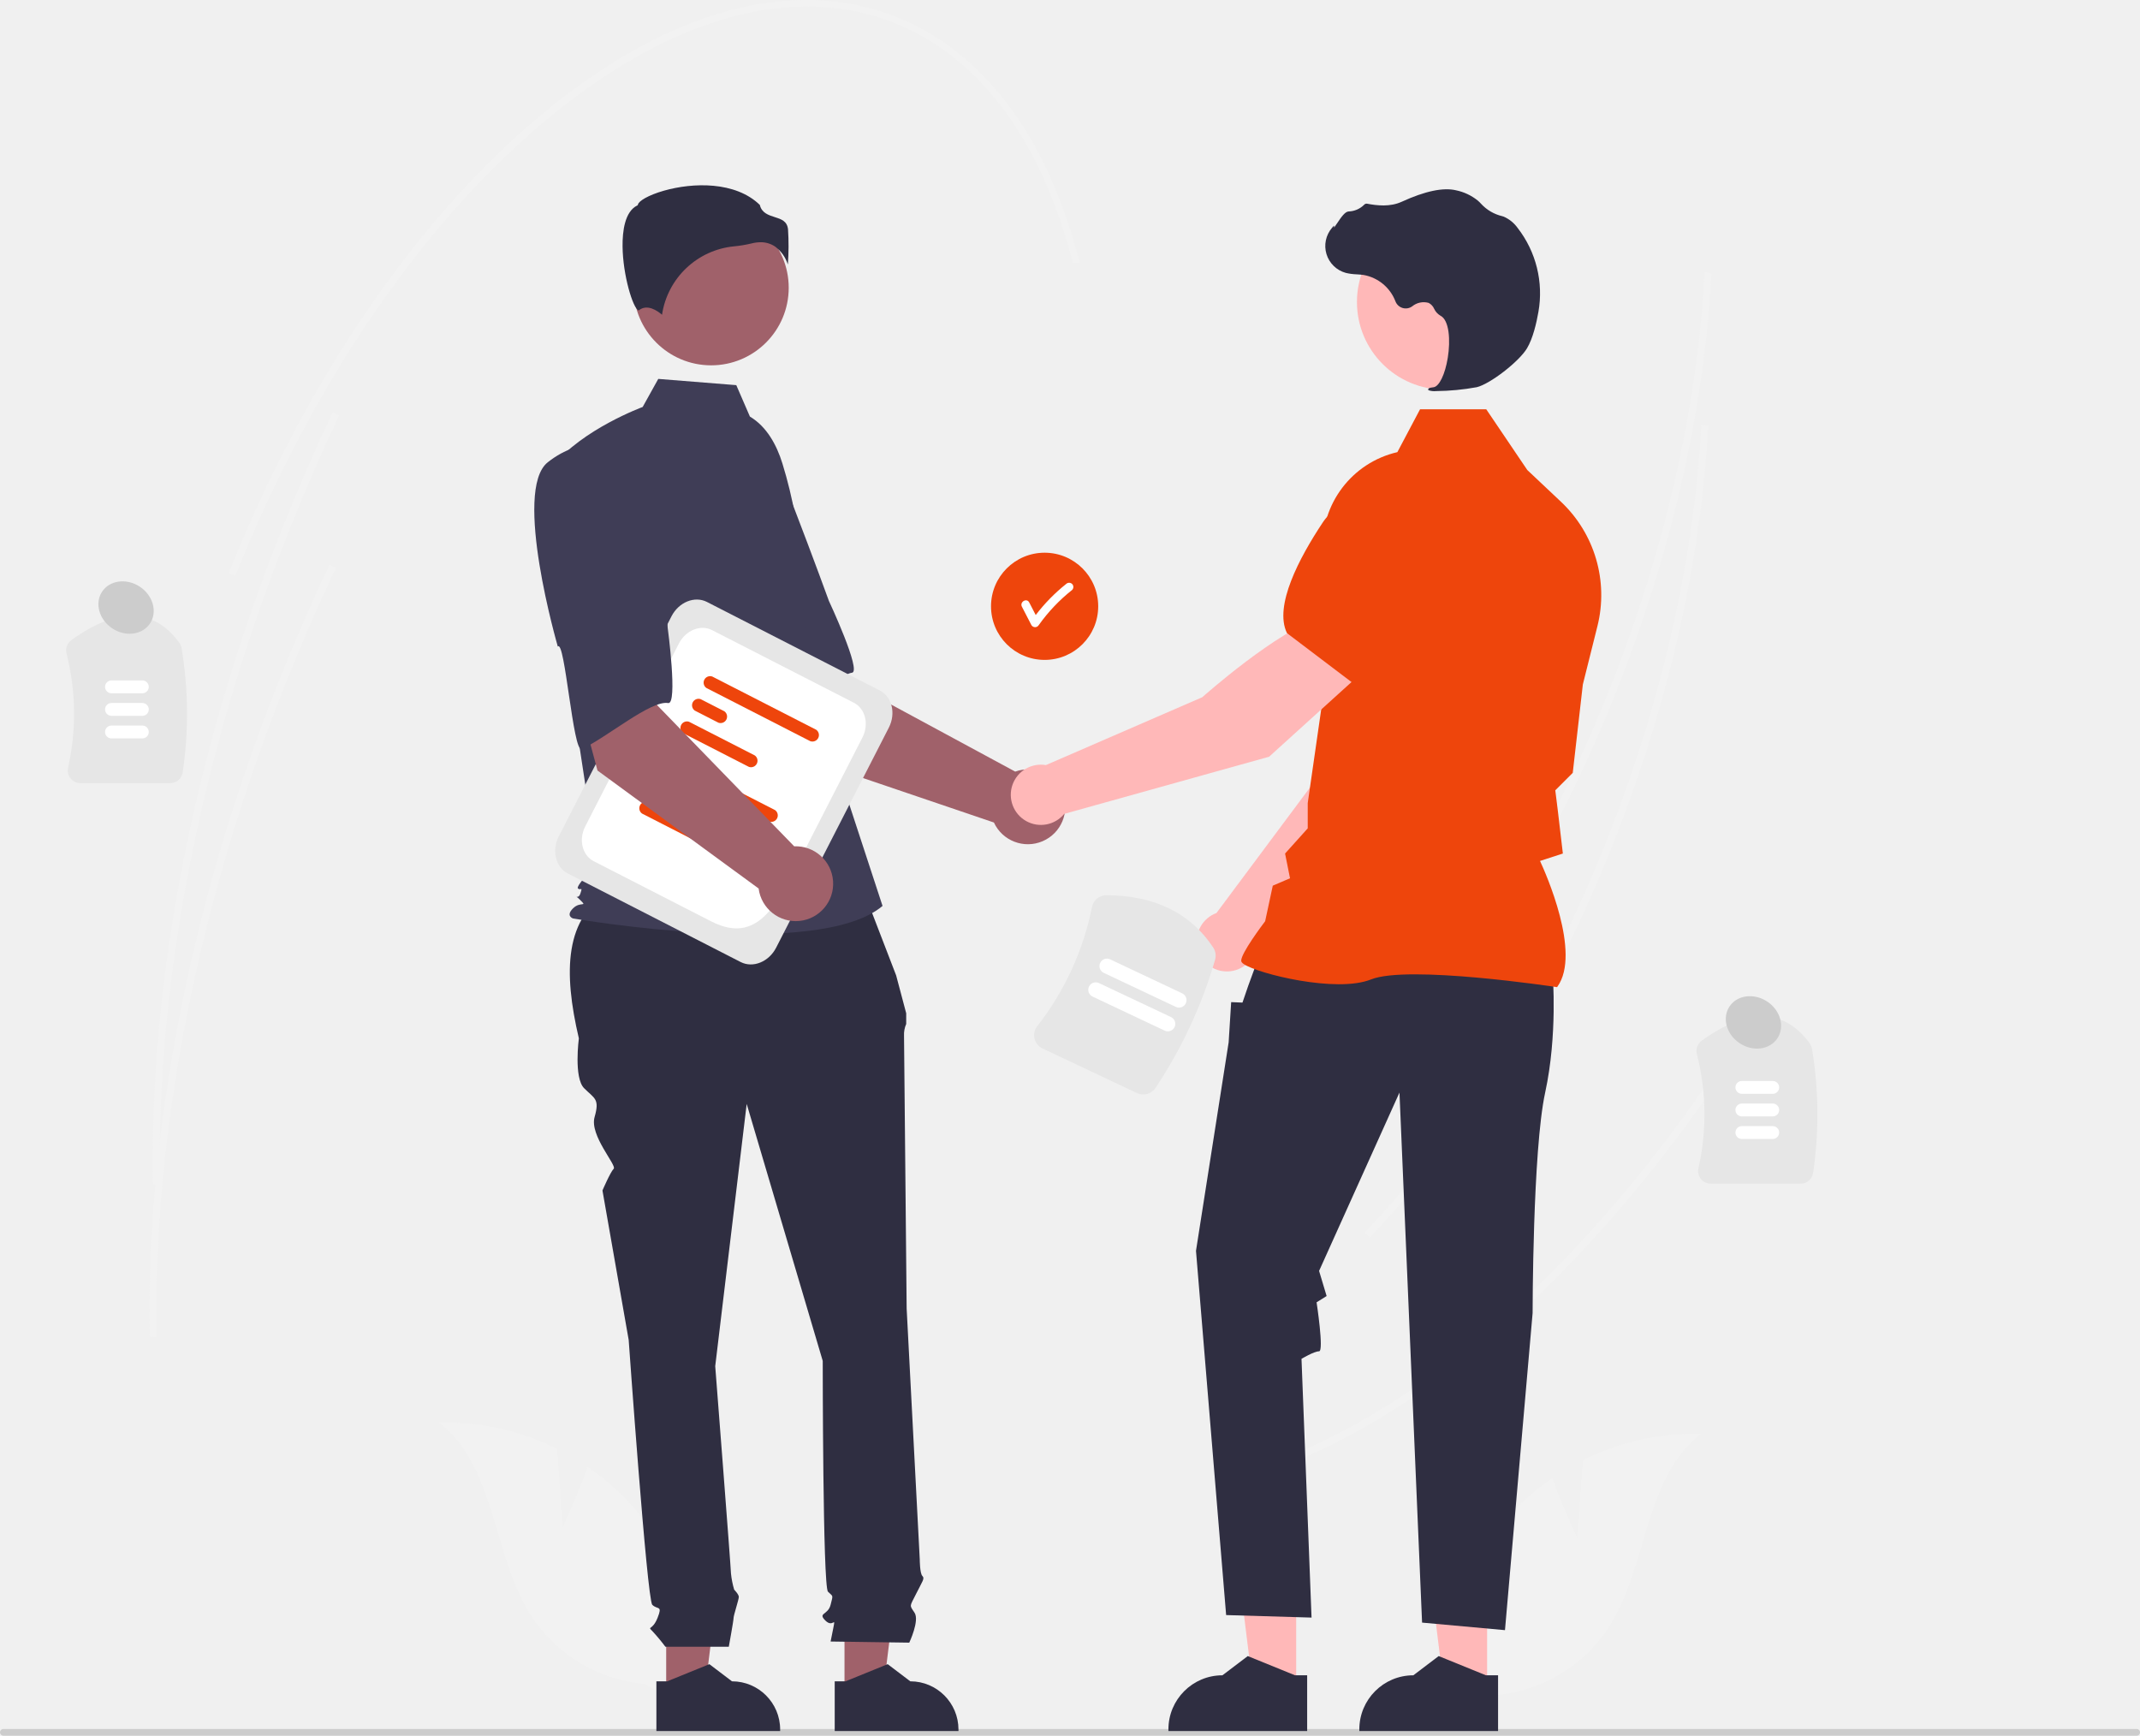
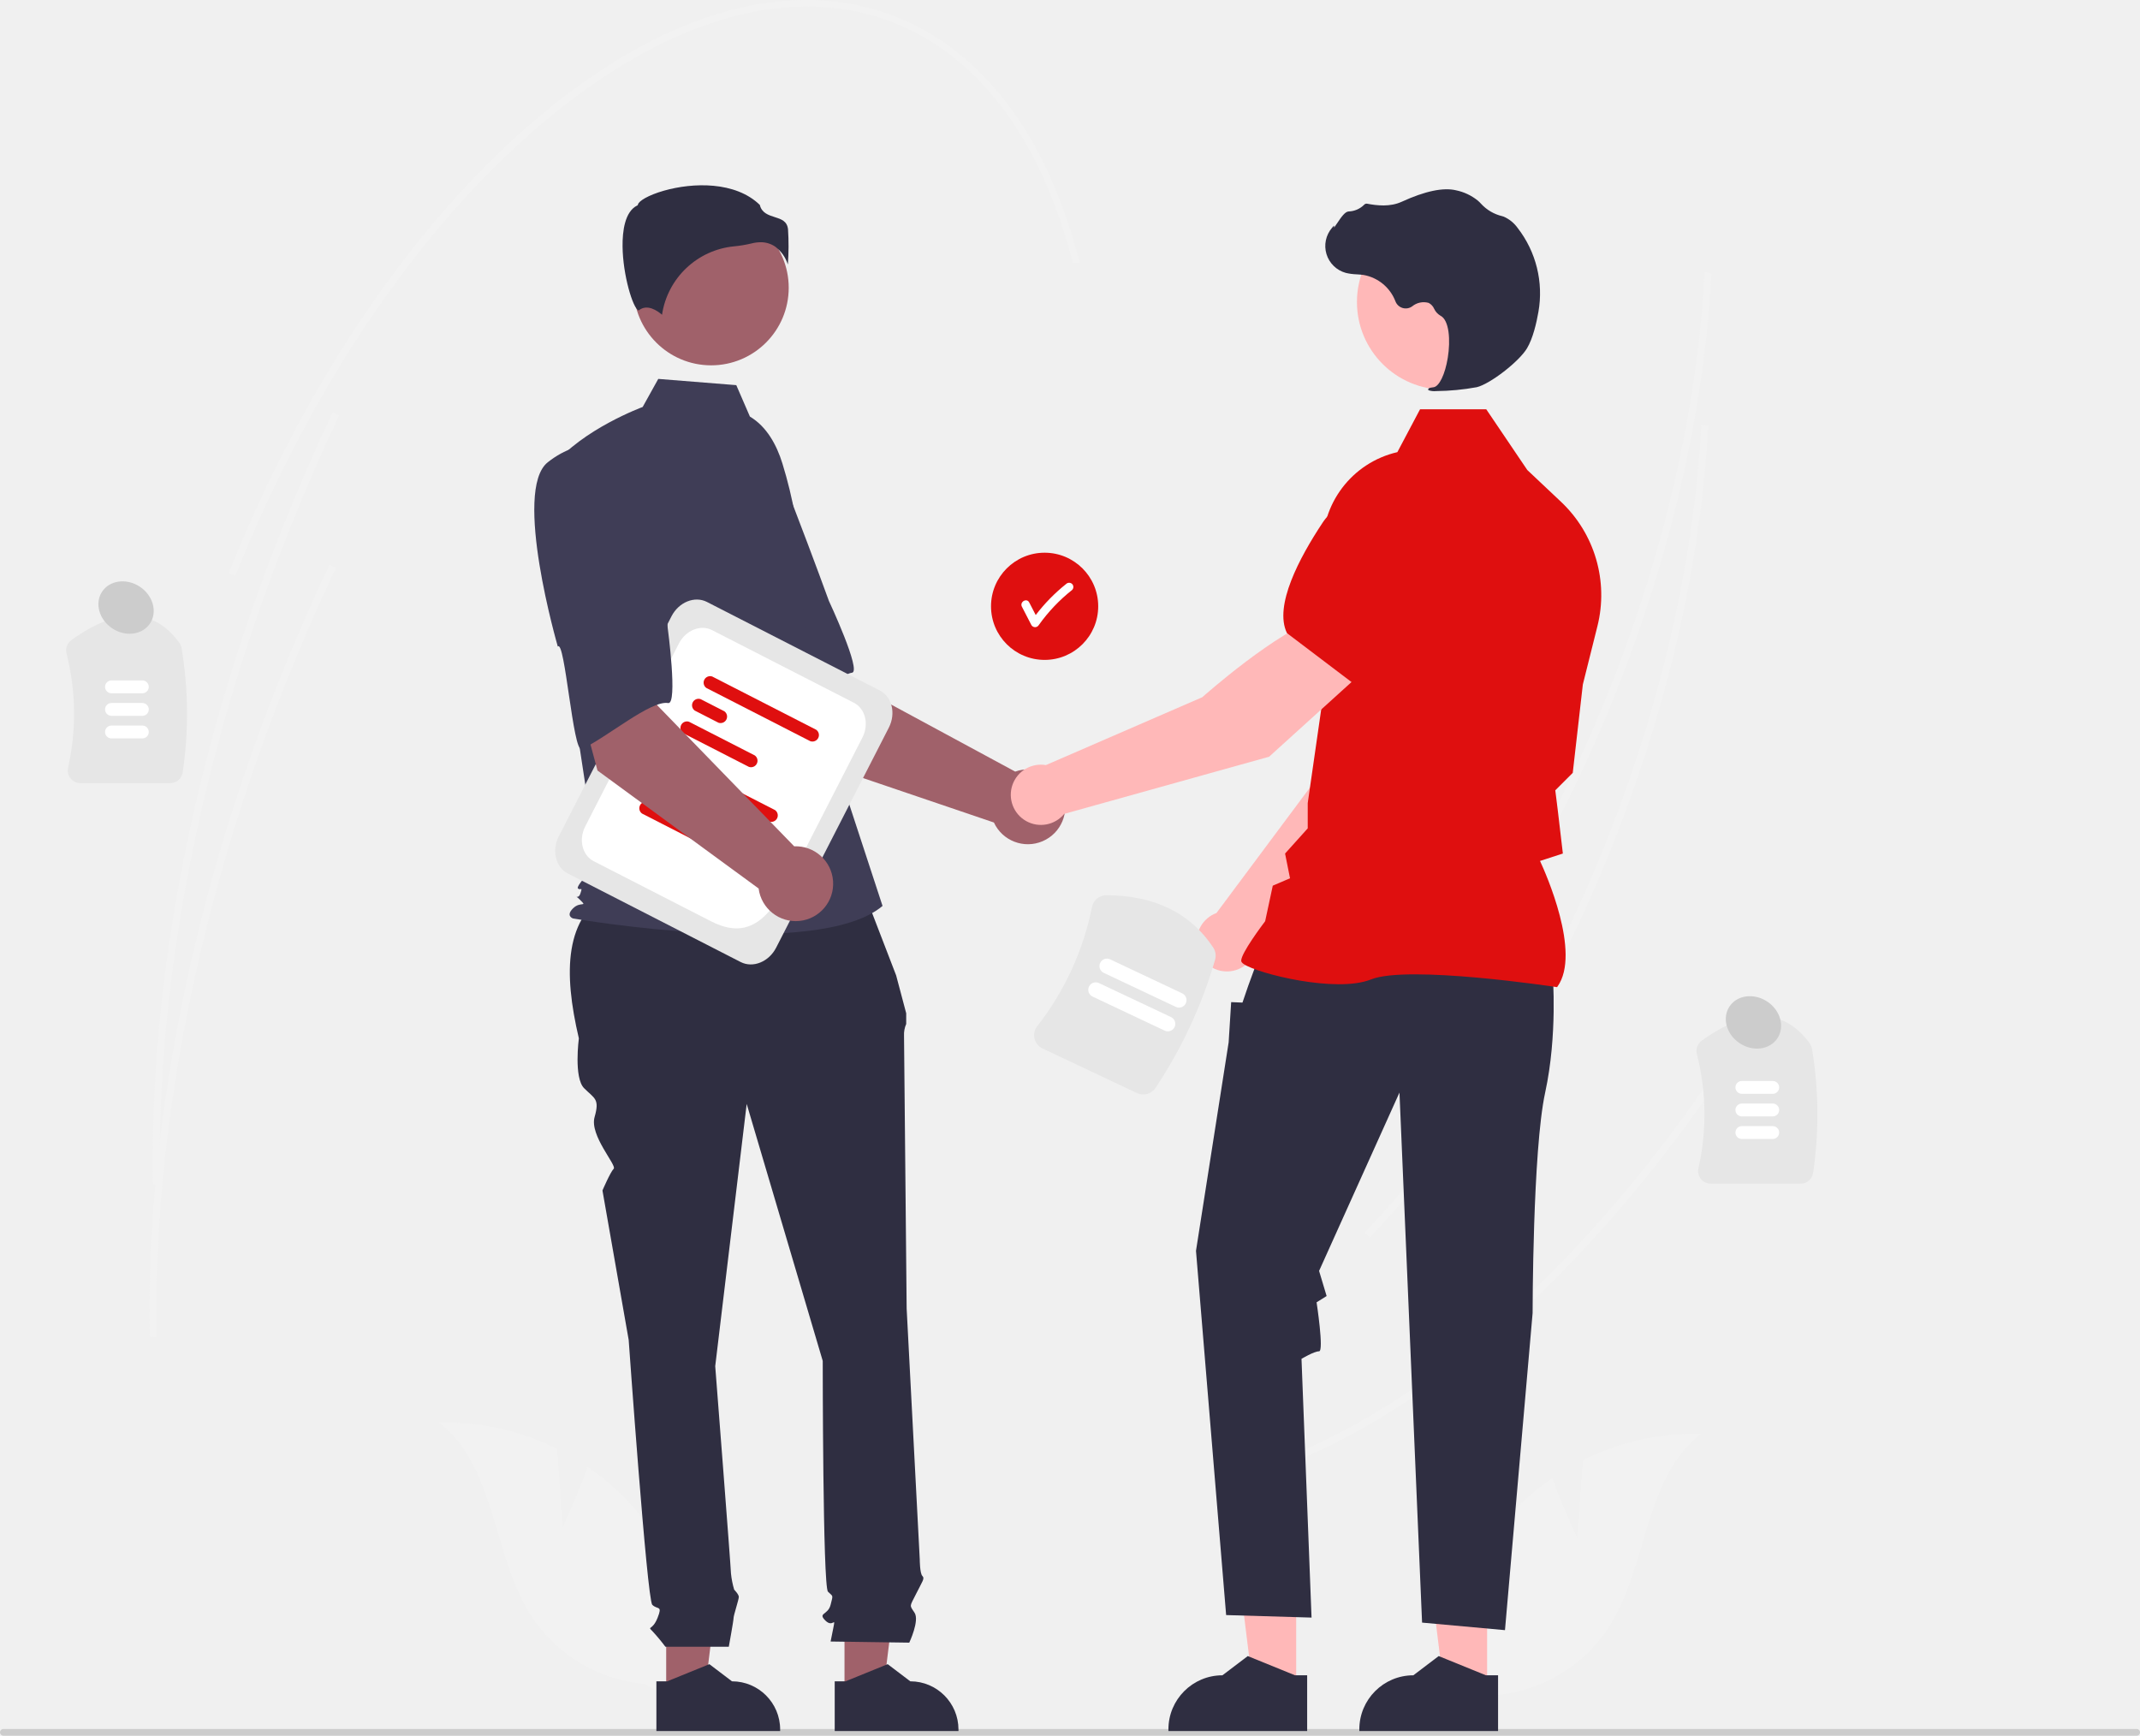
<svg xmlns="http://www.w3.org/2000/svg" data-name="Layer 1" width="758.67" height="615.326" viewBox="0 0 758.67 615.326">
  <path d="M826.33,254.42c-3.941,43.423-15.169,89.211-32.778,133.39-21.775,54.633-51.526,102.754-86.037,139.159l-1.915-1.67c34.344-36.231,63.959-84.139,85.643-138.546,19.597-49.167,31.254-100.332,33.724-147.942l2.447.41Q827.027,246.764,826.33,254.42Z" transform="translate(-220.665 -142.3368)" fill="#f2f2f2" />
  <path d="M842.027,506.615c-48.472,77.116-107.28,132.216-165.59,155.148l-1.18-2.163C733.164,636.826,791.627,582.009,839.878,505.245Z" transform="translate(-220.665 -142.3368)" fill="#f2f2f2" />
  <path d="M825.154,308.484c-3.941,43.423-15.169,89.211-32.778,133.39C770.601,496.506,740.85,544.627,706.34,581.033l-1.915-1.67c34.344-36.231,63.959-84.139,85.643-138.546,19.597-49.167,31.254-100.332,33.724-147.942l2.447.41Q825.85,300.827,825.154,308.484Z" transform="translate(-220.665 -142.3368)" fill="#f2f2f2" />
  <path d="M280.991,419.965H249.187a4.501,4.501,0,0,1-3.535-1.703,4.408,4.408,0,0,1-.863-3.746,86.49,86.49,0,0,0-.555-40.536,4.509,4.509,0,0,1,1.75-4.738c16.354-11.762,29.232-11.42,38.279,1.016a4.519,4.519,0,0,1,.791,1.91,141.54,141.54,0,0,1,.396,43.925A4.491,4.491,0,0,1,280.991,419.965Z" transform="translate(-220.665 -142.3368)" fill="#e6e6e6" />
  <path d="M271.131,388.116H260.19a2.281,2.281,0,0,1,0-4.562h10.941a2.281,2.281,0,0,1,0,4.562Z" transform="translate(-220.665 -142.3368)" fill="#fff" />
  <path d="M271.131,396.116H260.19a2.281,2.281,0,0,1,0-4.562h10.941a2.281,2.281,0,0,1,0,4.562Z" transform="translate(-220.665 -142.3368)" fill="#fff" />
  <path d="M271.131,404.116H260.19a2.281,2.281,0,0,1,0-4.562h10.941a2.281,2.281,0,0,1,0,4.562Z" transform="translate(-220.665 -142.3368)" fill="#fff" />
  <path d="M858.991,561.965H827.187a4.501,4.501,0,0,1-3.535-1.703,4.408,4.408,0,0,1-.863-3.746,86.49,86.49,0,0,0-.555-40.536,4.509,4.509,0,0,1,1.75-4.738c16.354-11.762,29.232-11.42,38.279,1.016a4.519,4.519,0,0,1,.791,1.91,141.54,141.54,0,0,1,.396,43.925A4.491,4.491,0,0,1,858.991,561.965Z" transform="translate(-220.665 -142.3368)" fill="#e6e6e6" />
  <path d="M849.131,530.116H838.19a2.281,2.281,0,0,1,0-4.562h10.941a2.281,2.281,0,0,1,0,4.562Z" transform="translate(-220.665 -142.3368)" fill="#fff" />
  <path d="M849.131,538.116H838.19a2.281,2.281,0,0,1,0-4.562h10.941a2.281,2.281,0,0,1,0,4.562Z" transform="translate(-220.665 -142.3368)" fill="#fff" />
  <path d="M849.131,546.116H838.19a2.281,2.281,0,0,1,0-4.562h10.941a2.281,2.281,0,0,1,0,4.562Z" transform="translate(-220.665 -142.3368)" fill="#fff" />
  <path d="M979.335,756.473a1.186,1.186,0,0,1-1.19,1.19H221.855a1.19,1.19,0,0,1,0-2.38h756.29A1.187,1.187,0,0,1,979.335,756.473Z" transform="translate(-220.665 -142.3368)" fill="#ccc" />
  <path d="M420.168,683.613,418.185,656.024a89.244,89.244,0,0,0-41.899-9.396c20.432,15.793,18.795,47.358,32.945,68.96a53.681,53.681,0,0,0,40.028,23.722L466.263,749.092a89.952,89.952,0,0,0-20.944-72.346A86.888,86.888,0,0,0,428.951,662.351C425.234,673.022,420.168,683.613,420.168,683.613Z" transform="translate(-220.665 -142.3368)" fill="#f2f2f2" />
  <path d="M779.832,687.613l1.984-27.589a89.244,89.244,0,0,1,41.899-9.396c-20.432,15.793-18.795,47.358-32.945,68.96a53.681,53.681,0,0,1-40.028,23.722L733.737,753.092a89.952,89.952,0,0,1,20.944-72.346A86.888,86.888,0,0,1,771.049,666.351C774.766,677.022,779.832,687.613,779.832,687.613Z" transform="translate(-220.665 -142.3368)" fill="#f2f2f2" />
-   <circle cx="370.335" cy="214.942" r="19" fill="#ee450c" />
+   <circle cx="370.335" cy="214.942" r="19" fill="#df0f0f" />
  <path d="M600.753,349.361a1.537,1.537,0,0,0-2.121,0,62.934,62.934,0,0,0-10.782,11.013q-1.152-2.23-2.305-4.459c-.887-1.716-3.476-.2-2.59,1.514q1.685,3.261,3.371,6.522a1.518,1.518,0,0,0,2.59,0,60.748,60.748,0,0,1,11.837-12.469A1.509,1.509,0,0,0,600.753,349.361Z" transform="translate(-220.665 -142.3368)" fill="#fff" />
  <path d="M505.985,411.156,477.333,366.161l33.178-17.768,8.708,34.33,61.355,33.155a13.266,13.266,0,1,1-7.55,18.048Z" transform="translate(-220.665 -142.3368)" fill="#a0616a" />
  <path d="M456.4,312.193c-9.002,13.218,22.99,61.263,22.99,61.263,1.559-3.359,16.457,34.366,18.952,32.138,7.092-6.334,18.194-23.976,24.365-24.763,3.529-.45-8.185-25.478-8.185-25.478s-5.354-14.779-12.618-33.659a33.903,33.903,0,0,0-24.626-21.535S465.403,298.975,456.4,312.193Z" transform="translate(-220.665 -142.3368)" fill="#3f3d56" />
  <polygon points="236.175 600.491 249.782 600.49 256.255 548.005 236.172 548.006 236.175 600.491" fill="#a0616a" />
  <path d="M453.368,738.385l3.83-0,14.953-6.081,8.014,6.08h.001a17.078,17.078,0,0,1,17.077,17.077v.555l-43.875.002Z" transform="translate(-220.665 -142.3368)" fill="#2f2e41" />
  <polygon points="299.391 600.491 312.998 600.49 319.472 548.005 299.389 548.006 299.391 600.491" fill="#a0616a" />
  <path d="M516.585,738.385l3.83-0,14.953-6.081,8.014,6.08h.001a17.078,17.078,0,0,1,17.077,17.077v.555l-43.875.002Z" transform="translate(-220.665 -142.3368)" fill="#2f2e41" />
  <path d="M525.946,455.889l-88.507,2.213c-16.809,9.13-17.065,28.891-11.557,52.352,0,0-1.859,13.945,1.859,17.663s5.578,3.719,3.719,10.226,7.964,17.136,6.771,18.33-3.982,7.701-3.982,7.701l9.297,52.99s6.508,92.036,8.367,93.895,3.719,0,1.859,4.648-3.719,2.789-1.859,4.648a68.471,68.471,0,0,1,4.648,5.578h22.476s1.695-9.297,1.695-10.226,1.859-6.508,1.859-7.437-1.643-2.573-1.643-2.573a30.585,30.585,0,0,1-1.146-5.794c0-1.859-5.578-73.443-5.578-73.443L485.38,533.695l26.96,91.106s0,79.95,1.859,81.81,1.859.93.93,4.648-4.648,2.789-1.859,5.578,3.719-1.859,2.789,2.789l-.93,4.648,27.89.399s3.719-7.836,1.859-10.625-1.748-2.028.521-6.592,3.198-5.494,2.268-6.423-.93-5.874-.93-5.874l-4.648-88.951s-.93-93.895-.93-96.684a9.273,9.273,0,0,1,.772-4.182V501.556l-3.561-13.414Z" transform="translate(-220.665 -142.3368)" fill="#2f2e41" />
  <circle cx="252.113" cy="102.015" r="27.5" fill="#a0616a" />
  <path d="M486.528,290.027c5.924,3.522,9.468,9.993,11.503,16.579a157.109,157.109,0,0,1,6.751,37.537l2.149,38.141,26.613,81.214c-23.064,19.516-109.759,4.435-109.759,4.435s-2.661-.887,0-3.548,5.252-.304,2.591-2.965-.827.304.06-2.358,0-.887-.887-1.774,6.867-8.871,6.867-8.871L425.319,401.8l-8.871-94.031c10.645-13.306,32.054-21.15,32.054-21.15l5.532-9.957,27.659,2.213Z" transform="translate(-220.665 -142.3368)" fill="#3f3d56" />
  <path d="M495.448,229.742a12.744,12.744,0,0,1,4.527,6.36A89.513,89.513,0,0,0,500.034,223.623c-.324-2.92-2.38-3.577-4.761-4.338-2.15-.688-4.581-1.464-5.236-4.299-8.644-8.409-23.692-7.985-33.991-5.052-5.667,1.614-8.927,3.688-9.219,4.903l-.06.25-.23.115c-4.368,2.184-5.218,9.081-5.162,14.482.106,10.176,3.62,21.733,5.599,22.672.105.05.131.03.177-.008h0c2.98-2.382,6.616.181,8.214,1.574A28.601,28.601,0,0,1,480.974,229.662a44.879,44.879,0,0,0,6.172-1.035,12.995,12.995,0,0,1,3.153-.414A8.974,8.974,0,0,1,495.448,229.742Z" transform="translate(-220.665 -142.3368)" fill="#2f2e41" />
  <path d="M666.162,477.801l52.899-53.718,13.937-42.963-22.428-9.072c-11.11,11.207-22.547,45.515-22.547,45.515l-36.106,48.458c-.288.107-.576.22-.859.354A10.687,10.687,0,1,0,666.162,477.801Z" transform="translate(-220.665 -142.3368)" fill="#ffb8b8" />
-   <path d="M704.453,376.963l28.363,8.205.106-.02c10.426-2.024,18.673-19.35,23.755-33.529a19.596,19.596,0,0,0-10.615-24.558h0a19.639,19.639,0,0,0-20.495,3.125L711.425,342.363Z" transform="translate(-220.665 -142.3368)" fill="#ee450c" />
+   <path d="M704.453,376.963l28.363,8.205.106-.02c10.426-2.024,18.673-19.35,23.755-33.529a19.596,19.596,0,0,0-10.615-24.558h0a19.639,19.639,0,0,0-20.495,3.125L711.425,342.363Z" transform="translate(-220.665 -142.3368)" fill="#df0f0f" />
  <polygon points="459.521 598.895 444.267 598.894 437.011 540.059 459.523 540.06 459.521 598.895" fill="#ffb8b8" />
  <path d="M684.077,736.251l-4.293-0-16.762-6.817-8.984,6.816h-.001a19.145,19.145,0,0,0-19.144,19.144v.622l49.184.002Z" transform="translate(-220.665 -142.3368)" fill="#2f2e41" />
  <polygon points="527.204 598.895 511.95 598.894 504.694 540.059 527.207 540.06 527.204 598.895" fill="#ffb8b8" />
  <path d="M751.76,736.251l-4.293-0-16.762-6.817-8.984,6.816H721.719a19.145,19.145,0,0,0-19.144,19.144v.622l49.184.002Z" transform="translate(-220.665 -142.3368)" fill="#2f2e41" />
  <path d="M771.128,487.806s1.781,21.374-2.672,41.857-4.453,78.17-4.453,78.17l-9.796,112.411-29.389-2.672-8.015-187.91-28.498,63.23,2.672,8.906-3.559,2.226s2.668,17.366.887,17.366-6.234,2.672-6.234,2.672l3.562,91.728-30.279-.891L644.667,585.769,656.245,511.852l.891-14.249,4.008.165,2.041-5.953,3.748-10.242Z" transform="translate(-220.665 -142.3368)" fill="#2f2e41" />
-   <path d="M772.667,492.296l.159-.223c8.477-11.868-4.272-40.386-6.195-44.52l8.099-2.628L772.906,429.422l-.864-6.911,6.19-6.19.017-.154,3.562-31.17,5.179-20.703a45.452,45.452,0,0,0-12.901-44.048l-11.972-11.288-14.55-21.529h-23.463l-8.045,15.196a34.199,34.199,0,0,0-26.46,34.916l1.823,39.855-7.138,49.623-.004,8.98-8.033,8.927,1.754,8.77-6.114,2.62-2.7,12.597c-1.117,1.474-8.491,11.306-8.491,13.994,0,.404.298.794.937,1.226,5.025,3.403,32.8,10.34,45.092,5.421,13.094-5.236,65.145,2.619,65.67,2.699Z" transform="translate(-220.665 -142.3368)" fill="#ee450c" />
+   <path d="M772.667,492.296l.159-.223c8.477-11.868-4.272-40.386-6.195-44.52l8.099-2.628L772.906,429.422l-.864-6.911,6.19-6.19.017-.154,3.562-31.17,5.179-20.703a45.452,45.452,0,0,0-12.901-44.048l-11.972-11.288-14.55-21.529h-23.463l-8.045,15.196a34.199,34.199,0,0,0-26.46,34.916l1.823,39.855-7.138,49.623-.004,8.98-8.033,8.927,1.754,8.77-6.114,2.62-2.7,12.597c-1.117,1.474-8.491,11.306-8.491,13.994,0,.404.298.794.937,1.226,5.025,3.403,32.8,10.34,45.092,5.421,13.094-5.236,65.145,2.619,65.67,2.699Z" transform="translate(-220.665 -142.3368)" fill="#df0f0f" />
  <circle cx="512.141" cy="107.068" r="31.074" fill="#ffb8b8" />
  <path d="M729.829,280.982a84.513,84.513,0,0,0,14.346-1.375c4.687-1.08,15.027-9.076,17.846-13.799h0c2.094-3.51,3.35-8.938,4.036-12.874a37.779,37.779,0,0,0-7.379-29.811,11.936,11.936,0,0,0-4.926-3.989c-.174-.063-.354-.118-.534-.165a14.727,14.727,0,0,1-7.44-4.342,12.145,12.145,0,0,0-1.25-1.221,18.14,18.14,0,0,0-7.664-3.604c-4.529-1.088-11.006.275-19.253,4.054-4.143,1.899-8.742,1.369-12.286.695a1.154,1.154,0,0,0-1.076.4,8.144,8.144,0,0,1-5.476,2.349c-1.258.088-2.535,1.866-4.074,4.182-.349.526-.757,1.139-1.052,1.514l-.059-.703-.692.804a9.883,9.883,0,0,0,4.876,15.981,19.273,19.273,0,0,0,3.891.517c.795.051,1.617.103,2.407.22a14.9,14.9,0,0,1,11.318,9.38,3.897,3.897,0,0,0,5.928,1.739,6.438,6.438,0,0,1,5.837-1.219,4.274,4.274,0,0,1,1.944,2.093,5.57,5.57,0,0,0,2.176,2.41c3.235,1.564,3.644,8.85,2.654,14.959-.954,5.888-3.03,10.184-5.047,10.445-1.553.201-1.729.317-1.834.595l-.094.249.181.226A6.364,6.364,0,0,0,729.829,280.982Z" transform="translate(-220.665 -142.3368)" fill="#2f2e41" />
  <path d="M704.048,380.286,689.111,361.254c-15.215,4.19-42.211,28.253-42.211,28.253l-55.442,24.059a10.681,10.681,0,1,0,6.489,17.307l72.627-20.262Z" transform="translate(-220.665 -142.3368)" fill="#ffb8b8" />
-   <path d="M700.468,384.637l23.568-26.273,1.309-18.616a19.641,19.641,0,0,0-9.747-18.298h0a19.595,19.595,0,0,0-26.032,6.171c-8.328,12.551-17.286,29.52-12.677,39.087l.047.097Z" transform="translate(-220.665 -142.3368)" fill="#ee450c" />
+   <path d="M700.468,384.637l23.568-26.273,1.309-18.616a19.641,19.641,0,0,0-9.747-18.298h0a19.595,19.595,0,0,0-26.032,6.171c-8.328,12.551-17.286,29.52-12.677,39.087l.047.097Z" transform="translate(-220.665 -142.3368)" fill="#df0f0f" />
  <path d="M483.244,483.387,421.99,452.015c-4.357-2.231-5.8-8.15-3.217-13.194L458.712,360.838c2.583-5.044,8.229-7.332,12.586-5.1l61.254,31.371c4.357,2.231,5.8,8.15,3.217,13.194l-39.939,77.984C493.248,483.33,487.601,485.618,483.244,483.387Z" transform="translate(-220.665 -142.3368)" fill="#e6e6e6" />
  <path d="M472.778,468.965l-41.617-21.314c-4.081-2.09-5.433-7.633-3.013-12.357l33.181-64.788c2.419-4.724,7.707-6.866,11.788-4.776l50.265,25.743c4.081,2.09,5.432,7.633,3.013,12.356l-18.026,35.196C497.593,460.066,490.955,478.274,472.778,468.965Z" transform="translate(-220.665 -142.3368)" fill="#fff" />
-   <path d="M493.355,433.585l-36.861-18.878a2.305,2.305,0,0,1,2.08-4.06l36.861,18.878a2.305,2.305,0,0,1-2.08,4.06Z" transform="translate(-220.665 -142.3368)" fill="#ee450c" />
-   <path d="M460.797,427.037l-8.412-4.308a2.306,2.306,0,0,1,2.08-4.061l8.412,4.308a2.306,2.306,0,0,1-2.08,4.061Z" transform="translate(-220.665 -142.3368)" fill="#ee450c" />
-   <path d="M471.587,442.69,448.276,430.751a2.306,2.306,0,0,1,2.08-4.061l23.311,11.939a2.306,2.306,0,0,1-2.08,4.061Z" transform="translate(-220.665 -142.3368)" fill="#ee450c" />
-   <path d="M507.942,405.103l-36.861-18.878a2.305,2.305,0,0,1,2.08-4.06l36.861,18.878a2.305,2.305,0,0,1-2.08,4.06Z" transform="translate(-220.665 -142.3368)" fill="#ee450c" />
-   <path d="M475.384,398.555l-8.412-4.308a2.306,2.306,0,0,1,2.08-4.061l8.412,4.308a2.306,2.306,0,0,1-2.08,4.061Z" transform="translate(-220.665 -142.3368)" fill="#ee450c" />
-   <path d="M486.174,414.208,462.863,402.269a2.306,2.306,0,0,1,2.08-4.061l23.311,11.939a2.306,2.306,0,0,1-2.08,4.061Z" transform="translate(-220.665 -142.3368)" fill="#ee450c" />
+   <path d="M493.355,433.585l-36.861-18.878a2.305,2.305,0,0,1,2.08-4.06l36.861,18.878a2.305,2.305,0,0,1-2.08,4.06Z" transform="translate(-220.665 -142.3368)" fill="#df0f0f" />
+   <path d="M460.797,427.037l-8.412-4.308a2.306,2.306,0,0,1,2.08-4.061l8.412,4.308a2.306,2.306,0,0,1-2.08,4.061Z" transform="translate(-220.665 -142.3368)" fill="#df0f0f" />
+   <path d="M471.587,442.69,448.276,430.751a2.306,2.306,0,0,1,2.08-4.061l23.311,11.939a2.306,2.306,0,0,1-2.08,4.061Z" transform="translate(-220.665 -142.3368)" fill="#df0f0f" />
+   <path d="M507.942,405.103l-36.861-18.878a2.305,2.305,0,0,1,2.08-4.06l36.861,18.878a2.305,2.305,0,0,1-2.08,4.06Z" transform="translate(-220.665 -142.3368)" fill="#df0f0f" />
+   <path d="M475.384,398.555l-8.412-4.308a2.306,2.306,0,0,1,2.08-4.061l8.412,4.308a2.306,2.306,0,0,1-2.08,4.061Z" transform="translate(-220.665 -142.3368)" fill="#df0f0f" />
+   <path d="M486.174,414.208,462.863,402.269a2.306,2.306,0,0,1,2.08-4.061l23.311,11.939a2.306,2.306,0,0,1-2.08,4.061Z" transform="translate(-220.665 -142.3368)" fill="#df0f0f" />
  <path d="M432.485,415.494l-13.838-51.517,36.979-7L453.638,392.338l48.588,50.03a13.266,13.266,0,1,1-12.615,14.953Z" transform="translate(-220.665 -142.3368)" fill="#a0616a" />
  <path d="M414.863,306.216c-12.552,9.909,3.559,65.338,3.559,65.338,2.494-2.737,5.393,37.72,8.442,36.342,8.665-3.915,24.547-17.416,30.67-16.316,3.502.629-.167-26.76-.167-26.76s-.675-15.705-1.943-35.894a33.903,33.903,0,0,0-17.034-27.93S427.415,296.306,414.863,306.216Z" transform="translate(-220.665 -142.3368)" fill="#3f3d56" />
  <path d="M623.719,529.841l-33.426-15.784a5.231,5.231,0,0,1-2.87-3.544,5.124,5.124,0,0,1,.952-4.365,100.58,100.58,0,0,0,19.413-42.254,5.197,5.197,0,0,1,5.092-4.19c17.048.058,29.789,6.283,37.868,18.499a5.261,5.261,0,0,1,.688,4.376,164.527,164.527,0,0,1-21.108,45.407A5.22,5.22,0,0,1,623.719,529.841Z" transform="translate(-220.665 -142.3368)" fill="#e6e6e6" />
  <path d="M633.552,507.703,607.994,495.634a2.651,2.651,0,1,1,2.264-4.795l25.558,12.069a2.651,2.651,0,1,1-2.264,4.795Z" transform="translate(-220.665 -142.3368)" fill="#fff" />
  <path d="M637.522,499.295,611.964,487.226a2.651,2.651,0,0,1,2.264-4.795l25.558,12.069a2.651,2.651,0,0,1-2.264,4.795Z" transform="translate(-220.665 -142.3368)" fill="#fff" />
  <path d="M603.371,235.352l-2.379.261c-10.607-41.684-31.168-70.563-59.462-83.514-35.968-16.463-80.443-5.408-125.234,31.13-45.018,36.724-84.872,94.733-112.217,163.343l-2.308-1.056c27.466-68.909,67.523-127.198,112.794-164.127,45.498-37.115,90.881-48.252,127.79-31.357C571.459,163.353,592.558,192.857,603.371,235.352Z" transform="translate(-220.665 -142.3368)" fill="#f2f2f2" />
  <path d="M340.897,289.64c-6.222,13.107-12.139,26.685-17.589,40.358-31.361,78.682-47.253,159.038-45.954,232.383l-2.451-.262c-1.3-73.619,14.638-154.251,46.097-233.178,5.465-13.711,11.4-27.328,17.64-40.472Z" transform="translate(-220.665 -142.3368)" fill="#f2f2f2" />
  <path d="M339.721,343.704c-6.222,13.107-12.139,26.685-17.589,40.358-31.361,78.682-47.253,159.038-45.954,232.383l-2.451-.262c-1.3-73.619,14.638-154.251,46.097-233.178,5.465-13.711,11.4-27.328,17.64-40.472Z" transform="translate(-220.665 -142.3368)" fill="#f2f2f2" />
  <ellipse cx="265.356" cy="357.719" rx="8.857" ry="10.195" transform="translate(-400.121 238.1651) rotate(-56.36398)" fill="#ccc" />
  <ellipse cx="842.298" cy="504.788" rx="8.857" ry="10.195" transform="translate(-265.2016 784.1168) rotate(-56.36398)" fill="#ccc" />
</svg>
